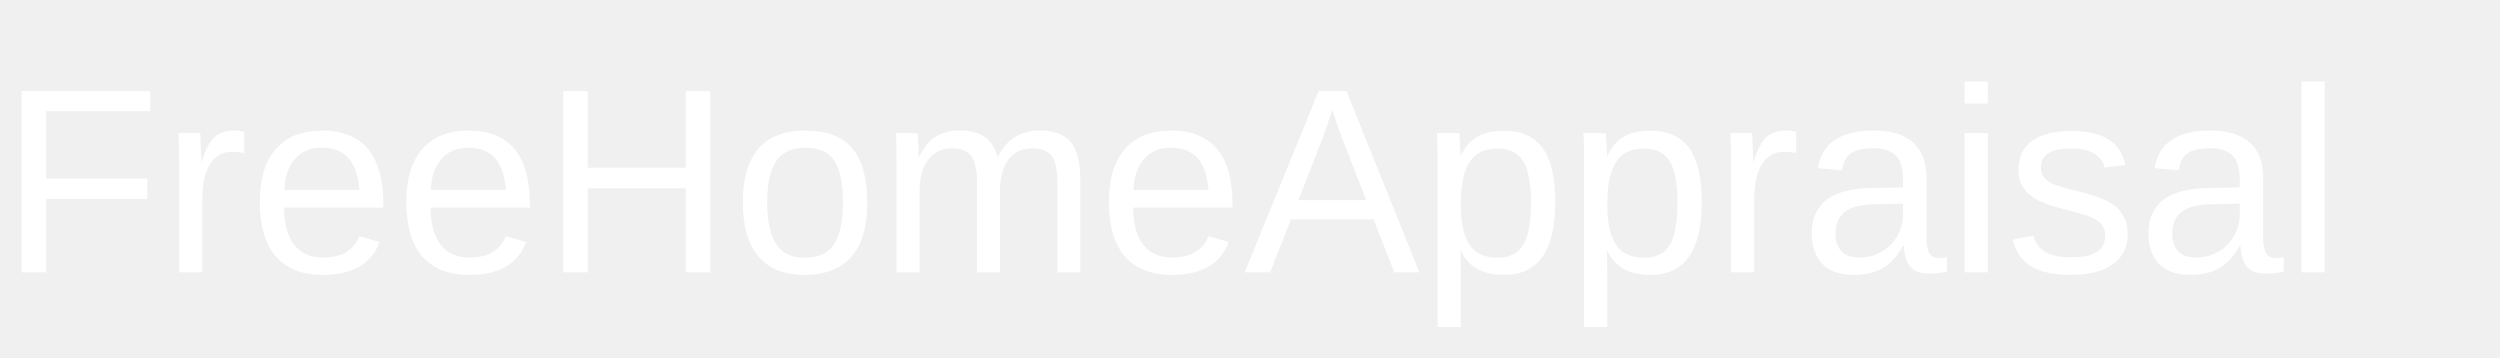
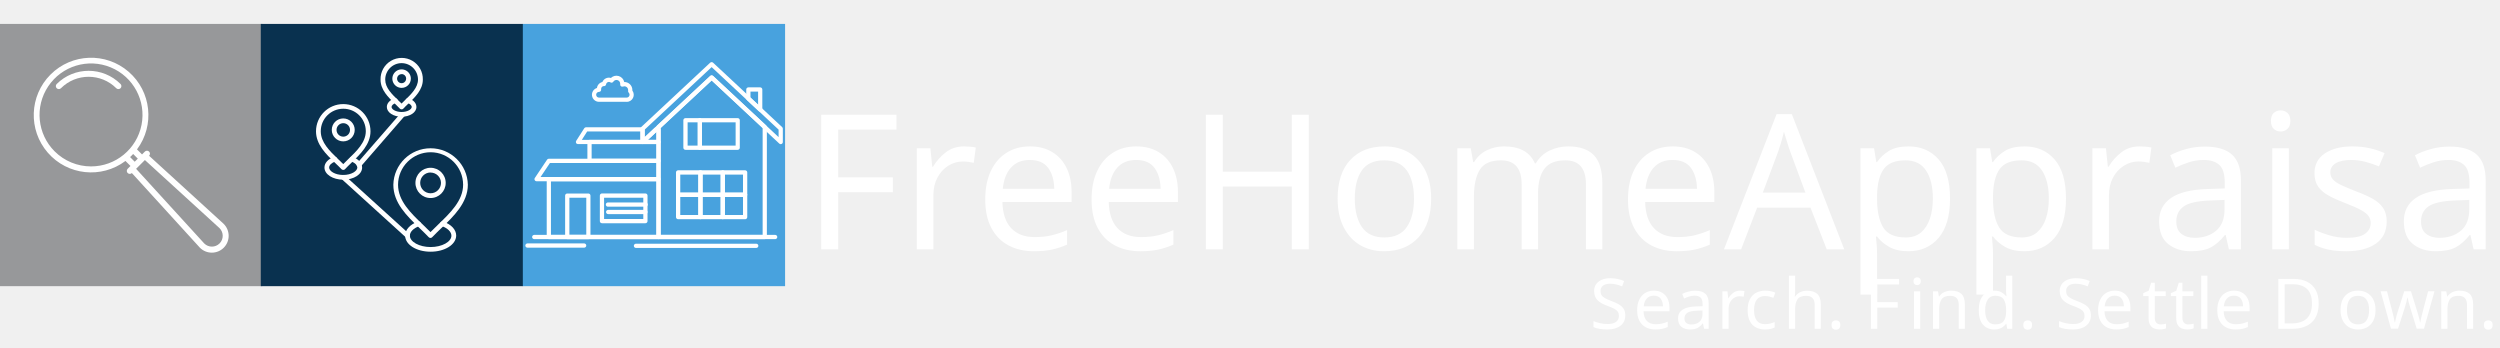
- <svg xmlns="http://www.w3.org/2000/svg" viewBox="0 0 1120 160" role="img" aria-labelledby="title">
-   <text x="0" y="122" fill="#ffffff" font-family="AllRoundGothic-Book, 'All Round Gothic', Montserrat, Arial, Helvetica, sans-serif" font-size="118">FreeHomeAppraisal</text>
+ <svg xmlns="http://www.w3.org/2000/svg" viewBox="0 0 1564.61 217.21">
+   <defs>
+     <style>.cls-1{font-size:118px;font-family:AllRoundGothic-Book, All Round Gothic;}.cls-1,.cls-11,.cls-2{fill:#fff;}.cls-2{font-size:43.7px;font-family:Montserrat-Regular, Montserrat;}.cls-3{letter-spacing:-0.02em;}.cls-4{letter-spacing:-0.01em;}.cls-5{letter-spacing:-0.01em;}.cls-6{letter-spacing:-0.01em;}.cls-7{letter-spacing:0em;}.cls-8{letter-spacing:0em;}.cls-9{letter-spacing:-0.01em;}.cls-10{fill:#97989a;}.cls-12{fill:#09314f;}.cls-13{fill:#48a2de;}</style>
+   </defs>
+   <g id="Layer_2" data-name="Layer 2">
+     <g id="Layer_1-2" data-name="Layer 1">
+       <text class="cls-1" transform="translate(502.5 156.05)">FreeHomeAppraisal</text>
+       <text class="cls-2" transform="translate(995.02 205.76) scale(1.01 1)">S<tspan class="cls-3" x="26.88" y="0">e</tspan>
+         <tspan x="52.61" y="0">a</tspan>
+         <tspan class="cls-4" x="78.4" y="0">r</tspan>
+         <tspan class="cls-5" x="95.35" y="0">c</tspan>
+         <tspan x="119.61" y="0">h. </tspan>
+         <tspan class="cls-6" x="169.9" y="0">F</tspan>
+         <tspan x="197.13" y="0">i</tspan>
+         <tspan class="cls-7" x="208.88" y="0">n</tspan>
+         <tspan class="cls-8" x="238.56" y="0">d. Se</tspan>
+         <tspan class="cls-9" x="342.17" y="0">t</tspan>
+         <tspan x="359.3" y="0">tle D</tspan>
+         <tspan class="cls-3" x="462.74" y="0">o</tspan>
+         <tspan x="489.48" y="0">wn.</tspan>
+       </text>
+       <rect class="cls-10" y="14.97" width="164.13" height="164.13" />
+       <path class="cls-11" d="M140,140.12l-.06-.06L93.32,97.5a1.87,1.87,0,0,0-2.67-2.62l-1.76,1.77L85.74,93.5a35.88,35.88,0,1,0-7.22,7.23l3.14,3.14-1.76,1.77a1.86,1.86,0,0,0,0,2.64,1.83,1.83,0,0,0,1.32.55,1.86,1.86,0,0,0,1.3-.53L125.08,155l.06.06A10.53,10.53,0,0,0,140,140.12ZM34.19,94.72A32.22,32.22,0,1,1,57,104.15,32.25,32.25,0,0,1,34.19,94.72Zm48.2,2.65c.32-.33.63-.65.94-1l2.91,2.91-1.93,1.93-2.9-2.91C81.74,98,82.07,97.69,82.39,97.37Zm55,55a6.77,6.77,0,0,1-9.56,0L85.18,105.65l5.5-5.49,46.73,42.64a6.77,6.77,0,0,1,0,9.56Z" />
+       <path class="cls-11" d="M35.49,52.57a1.87,1.87,0,0,0,2.65,2.65,24.52,24.52,0,0,1,34.64,0,1.86,1.86,0,0,0,1.32.54,1.9,1.9,0,0,0,1.33-.54,1.88,1.88,0,0,0,0-2.65A28.28,28.28,0,0,0,35.49,52.57Z" />
+       <rect class="cls-12" x="163.21" y="14.97" width="164.13" height="164.13" />
+       <path class="cls-11" d="M269.48,157.53c-8.92,0-15.92-4.44-15.92-10.08,0-3.67,3-6.92,7.89-8.75a1.48,1.48,0,0,1,1,2.79c-3.67,1.33-5.94,3.62-5.94,6,0,3.87,5.94,7.12,13,7.12s13-3.25,13-7.12c0-2.36-2.31-4.66-6-6a1.48,1.48,0,1,1,1-2.78c5,1.8,8,5.07,8,8.77C285.4,153.09,278.4,157.53,269.48,157.53Z" />
+       <path class="cls-11" d="M269.41,148.93a1.51,1.51,0,0,1-1.09-.47c-1.77-1.87-3.67-3.7-5.69-5.64-8.11-7.79-16.46-15.85-16.46-27.19a23.32,23.32,0,0,1,46.63,0c0,11.22-8.85,19.72-16.66,27.21-2,1.95-3.92,3.77-5.67,5.62a1.45,1.45,0,0,1-1.06.47Zm.07-53.65a20.4,20.4,0,0,0-20.36,20.35c0,10.06,7.92,17.67,15.58,25,1.58,1.53,3.2,3.08,4.71,4.64,1.48-1.51,3-3,4.68-4.61,7.74-7.44,15.75-15.13,15.75-25.09A20.39,20.39,0,0,0,269.48,95.28Z" />
+       <path class="cls-11" d="M269.48,123.94a9.47,9.47,0,1,1,9.46-9.46A9.47,9.47,0,0,1,269.48,123.94Zm0-16a6.51,6.51,0,1,0,6.51,6.51A6.5,6.5,0,0,0,269.48,108Z" />
+       <path class="cls-11" d="M214.84,112.46c-6.6,0-11.78-3.36-11.78-7.62,0-2.81,2.22-5.27,5.92-6.63a1.48,1.48,0,1,1,1,2.79c-2.44.88-4,2.36-4,3.84,0,2.19,3.62,4.66,8.82,4.66s8.83-2.47,8.83-4.66c0-1.5-1.56-3-4-3.87a1.48,1.48,0,0,1,1-2.78c3.74,1.35,6,3.84,6,6.65C226.65,109.1,221.47,112.46,214.84,112.46Z" />
+       <path class="cls-11" d="M214.79,106.34a1.54,1.54,0,0,1-1.08-.46c-1.26-1.34-2.61-2.64-4.07-4-5.57-5.37-11.87-11.43-11.87-19.69a17.05,17.05,0,0,1,34.1,0c0,8.18-6.38,14.32-12,19.74-1.43,1.38-2.79,2.69-4,4A1.25,1.25,0,0,1,214.79,106.34Zm.05-38.29a14.1,14.1,0,0,0-14.09,14.09c0,7,5.57,12.37,11,17.57,1,1,2.07,2,3.08,3,1-1,2-2,3-3,5.47-5.25,11.11-10.67,11.11-17.62A14.07,14.07,0,0,0,214.84,68.05Z" />
+       <path class="cls-11" d="M214.84,88.48A7.18,7.18,0,1,1,222,81.3,7.18,7.18,0,0,1,214.84,88.48Zm0-11.39a4.22,4.22,0,1,0,4.22,4.21A4.21,4.21,0,0,0,214.84,77.09Z" />
+       <path class="cls-11" d="M251.37,73.05c-5.2,0-9.27-2.69-9.27-6.11,0-2.27,1.75-4.27,4.71-5.35a1.48,1.48,0,1,1,1,2.78c-1.68.62-2.76,1.63-2.76,2.57,0,1.48,2.68,3.15,6.31,3.15s6.31-1.67,6.31-3.15c0-1-1.11-2-2.81-2.59a1.48,1.48,0,0,1,1-2.79c3,1.06,4.75,3.08,4.75,5.38C260.63,70.36,256.57,73.05,251.37,73.05Z" />
+       <path class="cls-11" d="M251.32,68.44h0a1.51,1.51,0,0,1-1.09-.47c-.93-1-2-2-3-3-4.27-4.09-9.07-8.75-9.07-15.13a13.24,13.24,0,1,1,26.47,0c0,6.33-4.88,11-9.2,15.15-1.08,1-2.09,2-3,3A1.32,1.32,0,0,1,251.32,68.44Zm.05-28.93a10.29,10.29,0,0,0-10.28,10.3c0,5.12,4.17,9.12,8.16,13,.69.66,1.4,1.35,2.07,2,.64-.67,1.33-1.31,2-2,4.07-3.92,8.28-8,8.28-13A10.29,10.29,0,0,0,251.37,39.51Z" />
+       <path class="cls-11" d="M251.37,55a5.79,5.79,0,1,1,5.76-5.79A5.78,5.78,0,0,1,251.37,55Zm0-8.6a2.84,2.84,0,1,0,2.81,2.83A2.84,2.84,0,0,0,251.37,46.36Z" />
+       <path class="cls-11" d="M224.73,104.57a1.4,1.4,0,0,1-1-.37,1.49,1.49,0,0,1-.15-2.1L251,70.58a1.49,1.49,0,0,1,2.25,2l-27.36,31.52A1.47,1.47,0,0,1,224.73,104.57Z" />
+       <path class="cls-11" d="M255,148.93a1.4,1.4,0,0,1-1-.39l-40.19-36.48a1.48,1.48,0,1,1,2-2.19l40.2,36.47a1.49,1.49,0,0,1,.1,2.1A1.55,1.55,0,0,1,255,148.93Z" />
+       <rect class="cls-13" x="327.21" y="14.97" width="164.13" height="164.13" />
+       <path class="cls-11" d="M478.61,149.66H412.14a1.32,1.32,0,0,1-1.32-1.32V79.53a1.32,1.32,0,0,1,.42-1l33.23-31a1.32,1.32,0,0,1,1.81,0l33.24,31a1.35,1.35,0,0,1,.42,1v68.81A1.33,1.33,0,0,1,478.61,149.66ZM413.46,147h63.83V80.11L445.38,50.35,413.46,80.11V147Z" />
+       <path class="cls-11" d="M402.14,90.18a1.3,1.3,0,0,1-.52-.1,1.32,1.32,0,0,1-.8-1.22v-8.3a1.32,1.32,0,0,1,.42-1l43.23-40.33a1.34,1.34,0,0,1,1.81,0l43.23,40.33a1.32,1.32,0,0,1,.42,1v8.3a1.32,1.32,0,0,1-2.22,1L445.38,50.34,403,89.83A1.3,1.3,0,0,1,402.14,90.18Zm1.33-9.05v4.69l41-38.25a1.32,1.32,0,0,1,1.81,0l41,38.25V81.13L445.38,42Z" />
+       <path class="cls-11" d="M475.77,69.91a1.29,1.29,0,0,1-.9-.36l-7.42-6.92a1.35,1.35,0,0,1-.42-1V56a1.34,1.34,0,0,1,1.33-1.33h7.41A1.33,1.33,0,0,1,477.09,56V68.58a1.33,1.33,0,0,1-.79,1.22A1.4,1.4,0,0,1,475.77,69.91Zm-6.09-8.82,4.77,4.45V57.32h-4.77Z" />
+       <path class="cls-11" d="M412.14,149.66H343.49a1.33,1.33,0,0,1-1.33-1.32V112.12a1.34,1.34,0,0,1,1.33-1.33h68.65a1.33,1.33,0,0,1,1.32,1.33v36.22A1.32,1.32,0,0,1,412.14,149.66ZM344.81,147h66V113.44h-66Z" />
+       <path class="cls-11" d="M412.14,113.44H335.82a1.32,1.32,0,0,1-1.1-2.06l7.67-11.46a1.31,1.31,0,0,1,1.1-.59h68.65a1.32,1.32,0,0,1,1.32,1.33v11.46A1.32,1.32,0,0,1,412.14,113.44Zm-73.84-2.65h72.52V102H344.19Z" />
+       <path class="cls-11" d="M412.14,102h-43.2a1.32,1.32,0,0,1-1.32-1.32V88.86a1.32,1.32,0,0,1,1.32-1.32h43.2a1.32,1.32,0,0,1,1.32,1.32v11.8A1.32,1.32,0,0,1,412.14,102Zm-41.87-2.65h40.55V90.18H370.27Z" />
+       <path class="cls-11" d="M412.14,90.18H361.7a1.31,1.31,0,0,1-1.11-2l5.06-7.92a1.31,1.31,0,0,1,1.11-.61h35.38a1.33,1.33,0,0,1,1.33,1.32v4.88L409.74,80a1.3,1.3,0,0,1,.9-.35h1.5a1.32,1.32,0,0,1,1.32,1.32v7.92A1.32,1.32,0,0,1,412.14,90.18Zm-6.64-2.64h5.32v-5Zm-41.38,0h36.7V82.26H367.49Z" />
+       <path class="cls-11" d="M438,93.78h-9a1.33,1.33,0,0,1-1.33-1.33V75.25A1.32,1.32,0,0,1,429,73.93h9a1.32,1.32,0,0,1,1.32,1.32v17.2A1.33,1.33,0,0,1,438,93.78Zm-7.66-2.65h6.34V76.57h-6.34Z" />
+       <path class="cls-11" d="M461.72,93.78H438a1.33,1.33,0,0,1-1.32-1.33V75.25A1.32,1.32,0,0,1,438,73.93h23.7A1.32,1.32,0,0,1,463,75.25v17.2A1.33,1.33,0,0,1,461.72,93.78Zm-22.38-2.65h21.05V76.57H439.34Z" />
+       <path class="cls-11" d="M368.24,149.66H355a1.32,1.32,0,0,1-1.32-1.32V122.42A1.32,1.32,0,0,1,355,121.1h13.22a1.32,1.32,0,0,1,1.32,1.32v25.92A1.32,1.32,0,0,1,368.24,149.66ZM356.35,147h10.57V123.74H356.35Z" />
+       <path class="cls-11" d="M403.92,139.71H376.73a1.32,1.32,0,0,1-1.32-1.32v-16a1.32,1.32,0,0,1,1.32-1.32h27.19a1.33,1.33,0,0,1,1.33,1.32v16A1.33,1.33,0,0,1,403.92,139.71Zm-25.86-2.64H402.6V123.74H378.06Z" />
+       <path class="cls-11" d="M403.92,129.36H380.6a1.33,1.33,0,1,1,0-2.65h23.32a1.33,1.33,0,1,1,0,2.65Z" />
+       <path class="cls-11" d="M403.92,134H380.6a1.32,1.32,0,1,1,0-2.64h23.32a1.32,1.32,0,1,1,0,2.64Z" />
+       <path class="cls-11" d="M438.39,123.23h-14a1.32,1.32,0,0,1-1.32-1.32v-14a1.32,1.32,0,0,1,1.32-1.33h14a1.32,1.32,0,0,1,1.32,1.33v14A1.32,1.32,0,0,1,438.39,123.23Zm-12.65-2.65h11.33V109.26H425.74Z" />
+       <path class="cls-11" d="M452.36,123.23h-14a1.32,1.32,0,0,1-1.32-1.32v-14a1.32,1.32,0,0,1,1.32-1.33h14a1.33,1.33,0,0,1,1.33,1.33v14A1.33,1.33,0,0,1,452.36,123.23Zm-12.65-2.65H451V109.26H439.71Z" />
+       <path class="cls-11" d="M466.35,123.23h-14a1.32,1.32,0,0,1-1.32-1.32v-14a1.32,1.32,0,0,1,1.32-1.33h14a1.32,1.32,0,0,1,1.32,1.33v14A1.32,1.32,0,0,1,466.35,123.23Zm-12.66-2.65H465V109.26H453.69Z" />
+       <path class="cls-11" d="M438.39,137.2h-14a1.32,1.32,0,0,1-1.32-1.32v-14a1.33,1.33,0,0,1,1.32-1.33h14a1.33,1.33,0,0,1,1.32,1.33v14A1.32,1.32,0,0,1,438.39,137.2Zm-12.65-2.65h11.33V123.23H425.74Z" />
+       <path class="cls-11" d="M452.36,137.2h-14a1.32,1.32,0,0,1-1.32-1.32v-14a1.33,1.33,0,0,1,1.32-1.33h14a1.34,1.34,0,0,1,1.33,1.33v14A1.33,1.33,0,0,1,452.36,137.2Zm-12.65-2.65H451V123.23H439.71Z" />
+       <path class="cls-11" d="M466.35,137.2h-14a1.32,1.32,0,0,1-1.32-1.32v-14a1.33,1.33,0,0,1,1.32-1.33h14a1.33,1.33,0,0,1,1.32,1.33v14A1.32,1.32,0,0,1,466.35,137.2Zm-12.66-2.65H465V123.23H453.69Z" />
+       <path class="cls-11" d="M485.24,149.66h-151a1.33,1.33,0,0,1,0-2.65h151a1.33,1.33,0,0,1,0,2.65Z" />
+       <path class="cls-11" d="M473.3,155.17H398a1.32,1.32,0,1,1,0-2.64H473.3a1.32,1.32,0,1,1,0,2.64Z" />
+       <path class="cls-11" d="M365.65,155H330a1.33,1.33,0,0,1,0-2.65h35.7a1.33,1.33,0,0,1,0,2.65Z" />
+       <path class="cls-11" d="M392.22,63.73H374.89a4.44,4.44,0,0,1-1.3-8.68A4.45,4.45,0,0,1,377,51.32a4.42,4.42,0,0,1,5.33-2.54,5,5,0,0,1,8.35,2.54,5,5,0,0,1,5.08,5c0,.12,0,.24,0,.36a4.45,4.45,0,0,1-3.57,7.09ZM378,53.86a1.8,1.8,0,0,0-1.79,1.8c0,.11,0,.19,0,.32a1.31,1.31,0,0,1-.3,1.06,1.33,1.33,0,0,1-1,.46,1.79,1.79,0,0,0-1.81,1.78,1.77,1.77,0,0,0,1.78,1.8h17.33A1.8,1.8,0,0,0,393.47,58a1.34,1.34,0,0,1-.36-1.26,2,2,0,0,0,0-.46A2.32,2.32,0,0,0,390.84,54a2.74,2.74,0,0,0-.94.18,1.31,1.31,0,0,1-1.29-.22,1.33,1.33,0,0,1-.47-1.22,3.52,3.52,0,0,0,0-.37,2.33,2.33,0,0,0-4.3-1.24,1.32,1.32,0,0,1-1.8.43,1.78,1.78,0,0,0-2.72,1.23,1.32,1.32,0,0,1-1.3,1.11Z" />
+     </g>
+   </g>
</svg>
